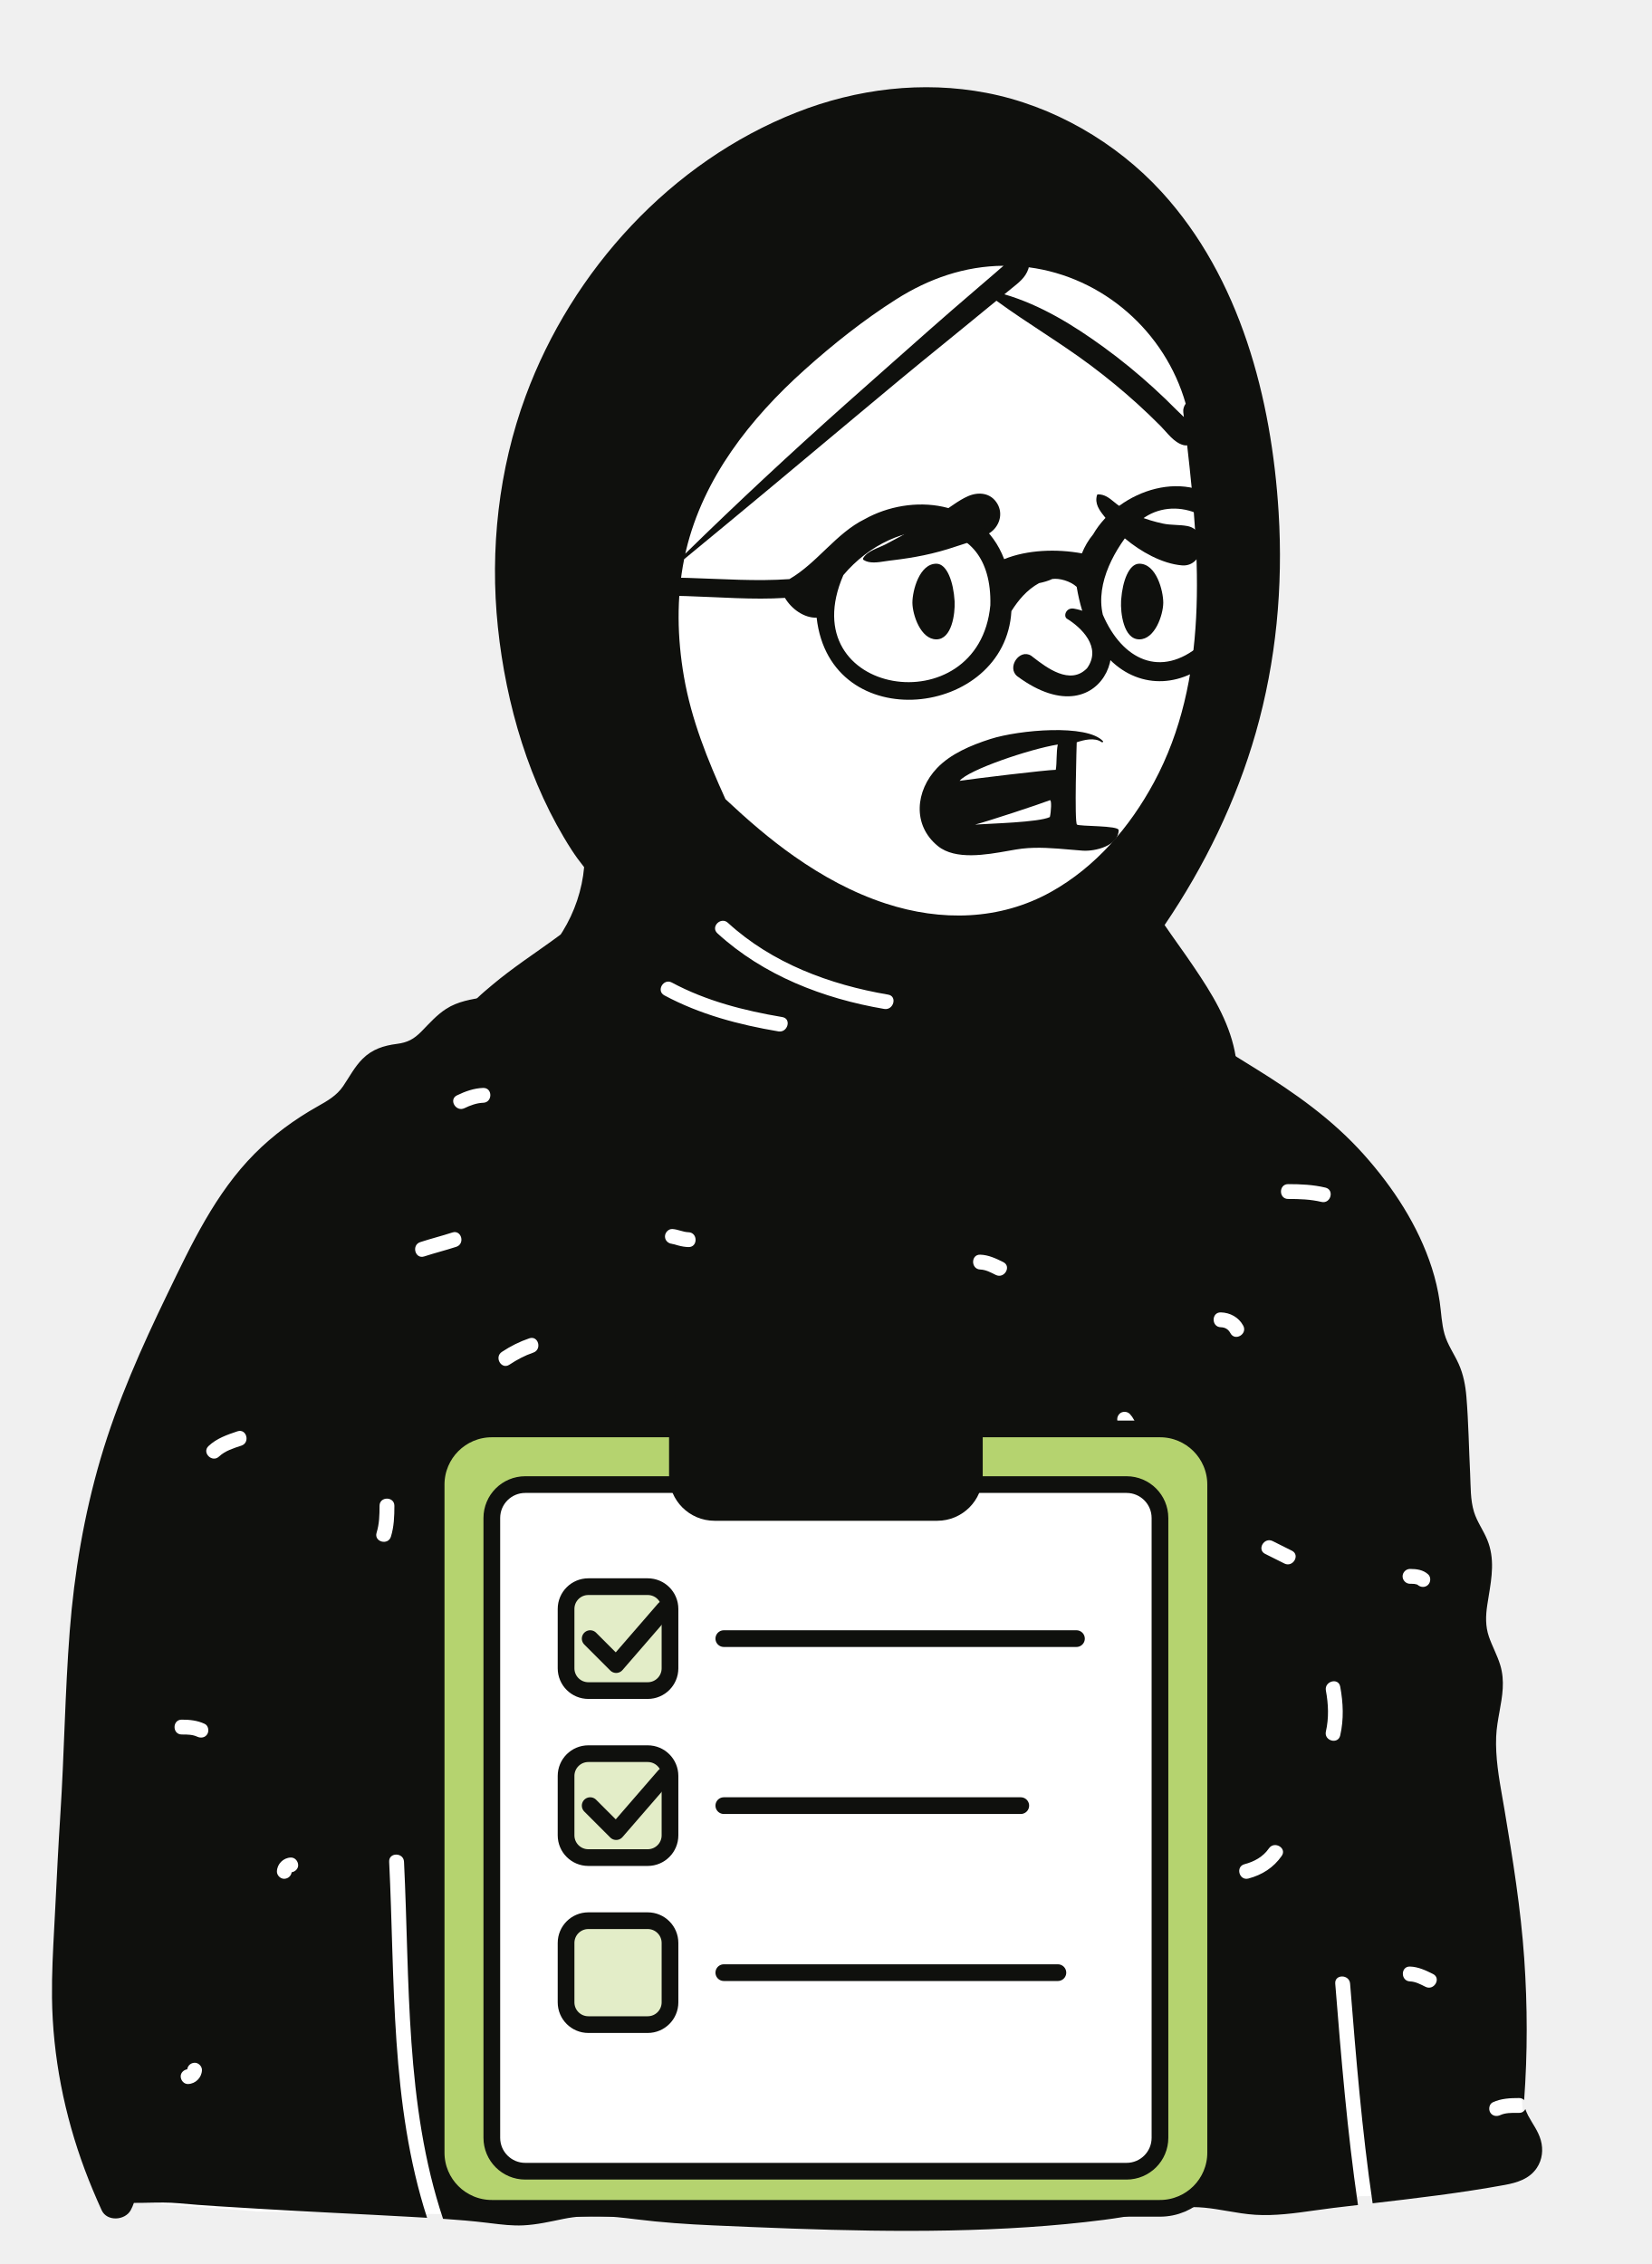
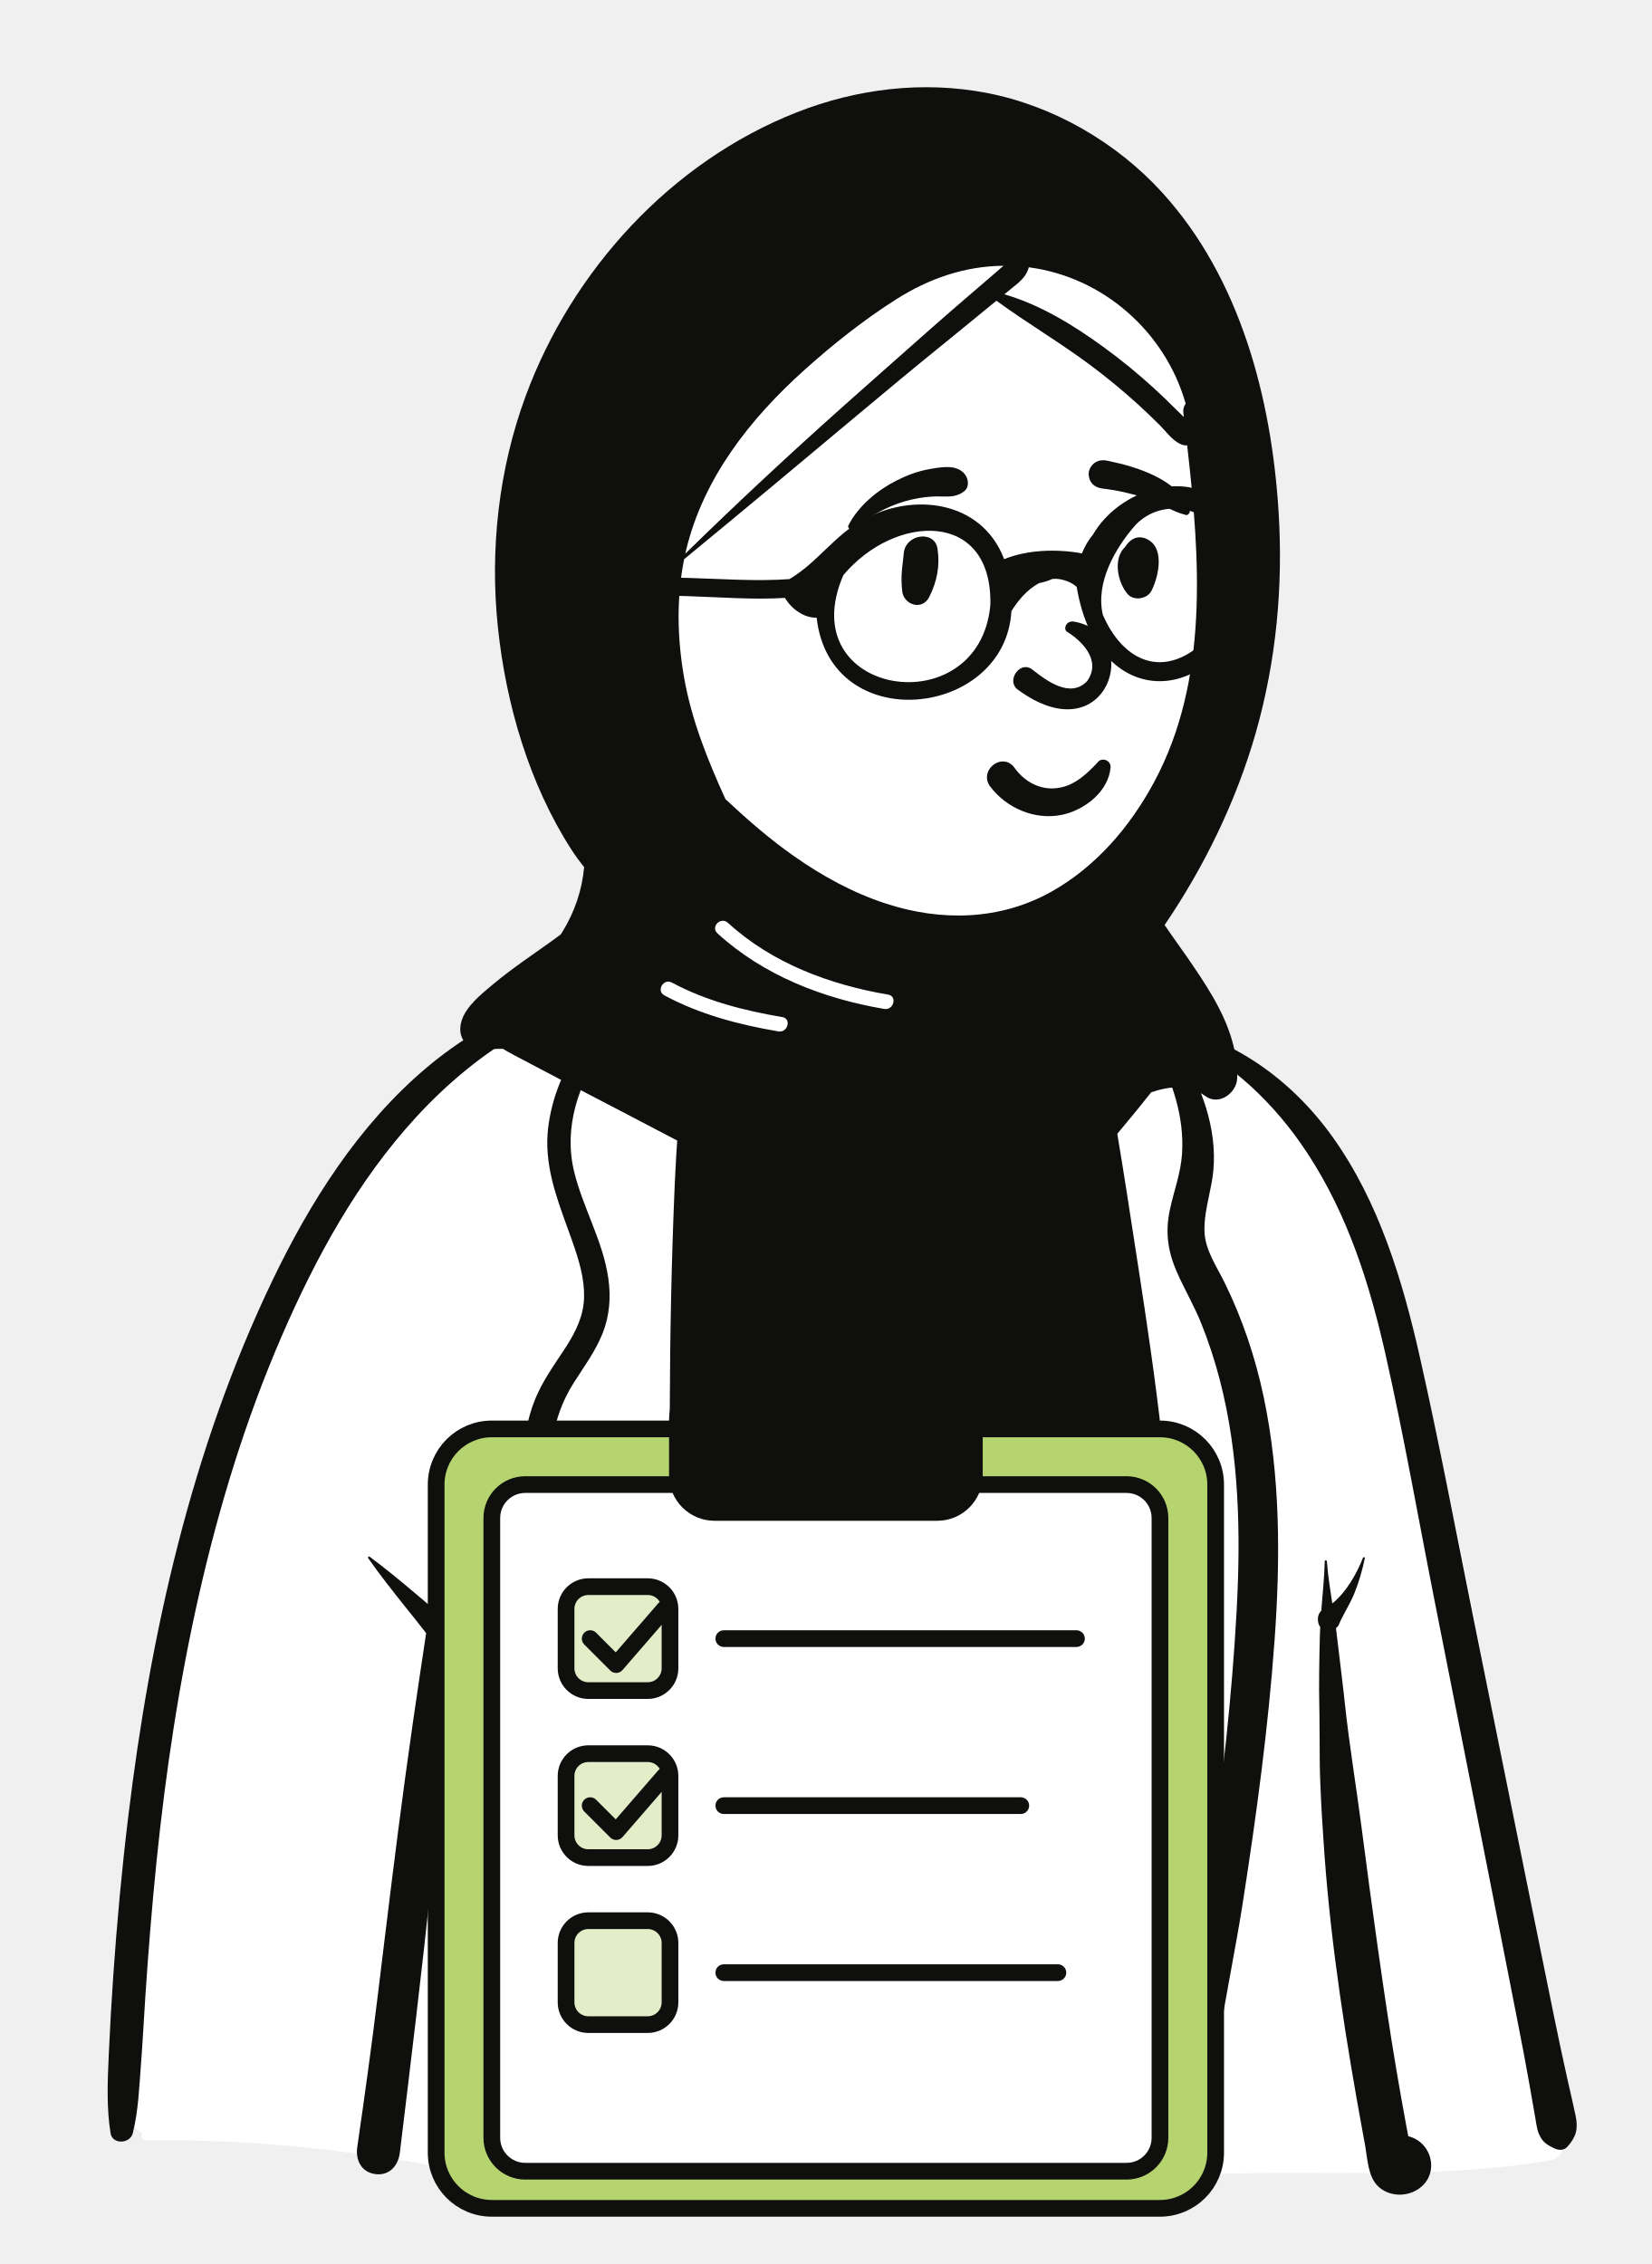
<svg xmlns="http://www.w3.org/2000/svg" viewBox="-20 -10 890 1220">
  <g>
    <g transform="translate(0 459)">
-       <path d="M92.916 736.628C126.284 736.731 158.706 737.873 192.168 737.985C328.187 738.439 465.458 737.778 601.97 732.264C640.553 730.706 650.185 730.744 688.602 728.326C711.285 728.245 779.42 726.369 776.009 695.474C774.503 637.931 760.256 580.632 755.769 523.245C747.157 415.363 739.823 304.107 696.578 203.204C686.568 179.107 665.07 163.348 643.789 149.178C622.447 133.892 617.21 116.919 597.513 99.65C593.348 95.998 569.697 94.512 556.972 85.25C538.45 71.769 529.265 49.697 522.354 45.939C517.269 43.175 517.362 24.102 507.171 17.351C493.494 8.291 449.911 1.555 434.055 0.296C418.836 -0.914 392.365 1.626 378.086 7.199C354.274 16.493 344.776 34.22 334.289 57.059C195.742 99.879 69.107 172.387 29.779 318.64C-4.136 441.303 -5.379 572.805 7.723 698.608C10.344 707.807 8.507 722.229 16.457 728.326C-11.171 729.911 89.168 735.608 92.916 736.628Z" transform="translate(25 -13.87934)" fill="#ffffff" stroke="none" />
-       <path d="M795.371 662.025C797.721 666.425 800.831 670.375 802.19 675.265C803.621 680.365 803.02 685.795 800.051 690.225C796.041 696.205 789.381 698.195 782.681 699.415C759.154 703.725 735.356 706.524 711.581 709.29C705.816 670.027 702.606 630.451 699.443 590.905C699.035 585.808 691.032 585.764 691.443 590.905C694.632 630.762 697.915 670.635 703.689 710.21C699.204 710.734 694.72 711.262 690.241 711.805C686.971 712.2 683.672 712.665 680.356 713.133C669.753 714.628 658.979 716.148 648.421 715.485C643.297 715.164 638.307 714.309 633.342 713.458C625.14 712.053 617.005 710.658 608.44 711.705C594.491 713.415 580.681 716.425 566.721 718.215C553.171 719.955 539.561 721.235 525.921 722.145C469.561 725.915 412.801 723.665 356.421 721.195C342.341 720.585 328.301 719.615 314.311 717.865C301.231 716.235 288.681 715.035 275.651 717.685C268.481 719.145 261.301 720.825 253.951 721.175C248.116 721.463 242.303 720.754 236.517 720.047C235.878 719.969 235.239 719.891 234.601 719.815C226.661 718.849 218.694 718.189 210.716 717.649C190.153 656.076 192.84 589.447 189.684 525.241C189.433 520.117 181.431 520.087 181.684 525.241C184.827 589.173 182.251 655.632 202.112 717.105C199.409 716.944 196.705 716.789 194.001 716.635C166.131 715.045 138.221 713.895 110.36 712.165C96.28 711.295 82.211 710.565 68.171 709.255C62.897 708.764 57.565 708.872 52.237 708.979C49.535 709.034 46.834 709.088 44.141 709.065C43.681 710.405 43.131 711.725 42.431 713.005C39.371 718.575 29.621 719.275 26.77 713.005C23.52 705.865 20.471 698.615 17.721 691.265C6.69 661.725 0.381 630.075 0.02 598.525C-0.128 585.686 0.564 572.842 1.256 560.01C1.443 556.531 1.631 553.052 1.801 549.575C2.621 533.075 3.431 516.565 4.501 500.075C6.641 467.065 7.001 433.945 9.571 400.955C12.011 369.515 17.291 338.365 26.171 308.085C35.231 277.245 48.291 248.015 62.261 219.135C75.181 192.435 88.001 165.035 109.171 143.715C119.221 133.605 130.761 125.175 143.151 118.195C148.391 115.245 153.44 112.385 156.881 107.305C160.261 102.325 163.071 96.845 167.381 92.555C172.571 87.395 178.721 85.435 185.821 84.525C191.671 83.775 195.051 81.925 199.151 77.745C203.36 73.455 207.301 68.935 212.401 65.645C218.681 61.595 226.041 60.435 233.27 59.315C264.091 54.535 293.451 40.825 321.851 28.495C325.581 26.875 329.201 25.455 333.241 24.895C334.912 24.657 336.583 24.705 338.247 24.753C339.799 24.798 341.346 24.843 342.881 24.655C347.711 24.055 349.551 16.855 351.931 13.285C353.081 11.555 354.811 9.915 356.811 8.565C358.701 5.445 362.061 3.765 365.36 2.435C373.051 -0.675 385.261 -2.065 390.161 6.155C390.341 6.455 390.491 6.755 390.621 7.055C413.371 11.925 435.821 18.175 458.961 21.275C471.901 23.005 484.961 23.855 498.011 23.895C504.681 23.915 511.351 23.725 518.011 23.305C519.336 23.223 520.706 23.053 522.09 22.88C524.092 22.631 526.123 22.379 528.091 22.385C532.121 13.745 543.371 7.725 552.53 13.785C556.03 16.095 558.011 19.895 559.091 24.055C561.551 26.595 563.501 29.745 564.841 33.025C566.811 37.825 568.151 43.035 569.701 47.975C570.94 51.955 571.961 57.385 575.19 60.315C579.301 64.035 586.78 62.605 591.851 64.245C597.641 66.113 602.827 69.462 607.958 72.696C602.952 74.405 598.033 76.35 594.119 80.046C590.367 83.587 596.032 89.236 599.776 85.702C603.091 82.573 607.606 81.231 611.835 79.819C613.438 79.283 614.273 78.08 614.513 76.771C625.774 83.749 637.042 90.727 648.311 97.705C669.741 110.975 689.931 125.215 706.821 144.125C722.711 161.915 736.161 182.435 743.501 205.275C745.401 211.175 746.811 217.225 747.711 223.365C748.571 229.175 748.711 235.165 750.311 240.845C751.921 246.615 755.53 251.565 757.961 257.005C760.491 262.655 761.601 268.495 762.11 274.655C763.251 288.405 763.431 302.275 764.121 316.055C764.461 322.885 764.181 330.175 766.221 336.765C767.86 342.065 771.261 346.645 773.36 351.775C777.469 361.782 775.803 371.893 774.119 382.11C773.856 383.706 773.593 385.304 773.351 386.905C772.481 392.725 772.311 398.275 774.221 403.895C776.001 409.115 778.741 413.955 780.341 419.235C782.94 427.812 781.458 435.995 779.957 444.286C779.153 448.726 778.343 453.196 778.151 457.775C777.687 468.933 779.631 480.012 781.558 491.001C781.915 493.032 782.27 495.06 782.61 497.085C787.11 523.855 791.411 550.435 793.28 577.555C795.032 602.933 795.078 628.311 793.226 653.671C792.586 653.009 791.68 652.568 790.483 652.568C785.637 652.571 780.835 652.796 776.368 654.843C774.404 655.743 773.92 658.583 774.933 660.316C776.112 662.333 778.434 662.654 780.405 661.751C783.089 660.52 786.375 660.543 789.347 660.564C789.732 660.566 790.111 660.569 790.483 660.569C792.176 660.568 793.302 659.695 793.882 658.534C794.309 659.62 794.583 660.542 795.371 662.025ZM353.302 110.813C351.628 107.535 349.434 103.691 346.097 101.88C341.565 99.421 345.608 92.516 350.135 94.972C354.671 97.434 357.917 102.286 360.21 106.775C362.55 111.356 355.644 115.399 353.302 110.813ZM222.263 119.16C225.335 117.668 228.893 116.346 232.34 116.25C237.477 116.106 237.499 108.105 232.34 108.25C227.415 108.388 222.614 110.12 218.226 112.252C213.595 114.501 217.646 121.402 222.263 119.16ZM505.654 124.344C510.206 122.12 514.822 120.366 518.559 116.806C522.296 113.248 516.633 107.597 512.903 111.15C509.741 114.16 505.472 115.552 501.616 117.436C496.991 119.696 501.042 126.597 505.654 124.344ZM666.067 168.09C672.161 168.092 678.054 168.26 684.012 169.675C689.017 170.863 691.153 163.152 686.139 161.961C679.499 160.384 672.864 160.092 666.067 160.09C660.919 160.088 660.911 168.088 666.067 168.09ZM337.444 193.154C339.234 193.639 341.076 193.957 342.932 194.01C348.081 194.155 348.077 186.155 342.932 186.01C339.961 185.926 337.261 184.441 334.292 184.282C332.132 184.166 330.292 186.203 330.292 188.282C330.292 190.544 332.126 192.166 334.292 192.282C333.757 192.253 334.102 192.31 334.515 192.379C334.763 192.42 335.035 192.465 335.157 192.499C335.923 192.707 336.679 192.946 337.444 193.154ZM198.444 191.337C193.572 192.929 195.658 200.656 200.571 199.051C206.289 197.182 212.134 195.735 217.851 193.867C222.724 192.275 220.638 184.547 215.725 186.152C210.007 188.021 204.163 189.468 198.444 191.337ZM508.528 209.016C505.906 207.707 503.173 206.21 500.18 206.106C495.037 205.926 495.03 197.926 500.18 198.106C504.67 198.262 508.614 200.135 512.566 202.108C517.179 204.41 513.122 211.308 508.528 209.016ZM634.966 240.412C633.78 238.196 631.995 237.26 629.779 237.21C624.631 237.092 624.63 229.092 629.779 229.21C634.829 229.324 639.46 231.86 641.873 236.375C644.302 240.918 637.393 244.955 634.966 240.412ZM259.323 250.891C254.683 252.469 250.541 254.703 246.455 257.4C242.142 260.246 238.139 253.315 242.417 250.492C247.08 247.415 251.903 244.977 257.196 243.176C262.09 241.512 264.171 249.242 259.323 250.891ZM416.608 290.861C415.286 289.461 414.386 287.179 414.323 285.049C414.176 279.913 406.175 279.891 406.323 285.049C406.446 289.283 408.029 293.424 410.951 296.518C414.493 300.269 420.143 294.605 416.608 290.861ZM578.567 294.79C580.009 296.313 582.79 296.352 584.224 294.79C585.723 293.157 585.762 290.758 584.224 289.133C584.134 289.038 584.048 288.948 584.006 288.911C583.882 288.731 583.761 288.546 583.652 288.359C583.407 287.937 583.198 287.496 582.976 287.063C582.393 285.922 581.65 284.881 580.768 283.949C579.326 282.426 576.545 282.387 575.11 283.949C573.612 285.582 573.573 287.981 575.11 289.606C575.2 289.701 575.287 289.791 575.329 289.828C575.453 290.008 575.574 290.194 575.683 290.381C575.927 290.802 576.136 291.243 576.358 291.676C576.942 292.817 577.684 293.858 578.567 294.79ZM102.075 301.003C97.848 302.414 93.331 303.757 90.017 306.886C86.272 310.42 80.608 304.771 84.36 301.229C88.73 297.104 94.351 295.157 99.949 293.288C104.851 291.652 106.934 299.381 102.075 301.003ZM317.012 321.881L308.372 321.881C303.216 321.881 303.225 313.881 308.372 313.881L317.012 313.881C322.168 313.881 322.159 321.881 317.012 321.881ZM182.63 350.049C181.106 354.959 173.387 352.851 174.915 347.922C176.391 343.164 176.497 338.376 176.5 333.433C176.503 328.277 184.503 328.286 184.5 333.433C184.497 339.059 184.308 344.634 182.63 350.049ZM664.048 364.535C660.593 362.807 657.136 361.079 653.681 359.351C649.069 357.046 653.126 350.148 657.718 352.443L668.086 357.628C672.696 359.933 668.64 366.831 664.048 364.535ZM741.472 370.349C738.777 367.895 735.24 367.452 731.731 367.449C729.569 367.448 727.731 369.289 727.731 371.449C727.731 373.62 729.561 375.448 731.731 375.449C732.17 375.449 732.608 375.451 733.048 375.467C733.127 375.47 733.303 375.483 733.491 375.497C733.801 375.52 734.145 375.546 734.149 375.534C734.572 375.61 734.985 375.713 735.403 375.818C735.468 375.835 735.508 375.843 735.548 375.853C735.56 375.864 735.585 375.881 735.63 375.905C735.725 375.957 735.902 376.101 735.989 376.172C736.02 376.198 736.04 376.214 736.041 376.213C736.042 376.212 735.983 376.159 735.824 376.014C737.421 377.46 739.896 377.58 741.472 376.006C742.947 374.53 743.074 371.809 741.472 370.349ZM443.783 405.381C442.191 403.92 442.302 401.206 443.783 399.725C445.511 397.997 447.239 396.269 448.968 394.541C450.548 392.96 453.027 393.075 454.624 394.541C456.216 396.002 456.105 398.716 454.624 400.198C452.895 401.926 451.168 403.653 449.44 405.381C447.858 406.963 445.38 406.847 443.783 405.381ZM579.958 412.919C574.748 415.303 569.034 415.303 563.824 412.919C561.851 412.016 561.383 409.167 562.39 407.446C563.556 405.452 565.899 405.113 567.862 406.011C570.225 407.092 573.561 407.091 575.921 406.011C577.893 405.109 580.213 405.429 581.393 407.446C582.406 409.178 581.923 412.02 579.958 412.919ZM694.116 457.185C692.97 462.21 685.259 460.07 686.402 455.058C688.064 447.771 687.761 440.305 686.402 432.992C685.466 427.952 693.177 425.811 694.116 430.866C695.746 439.638 696.111 448.441 694.116 457.185ZM283.636 431.929C283.634 434.592 283.616 436.154 282.454 438.55C281.513 440.493 281.924 442.874 283.89 444.023C285.643 445.049 288.415 444.54 289.362 442.588C291.059 439.087 291.634 435.795 291.636 431.929C291.64 426.781 283.64 426.773 283.636 431.929ZM78.258 457.847C80.215 458.757 82.568 458.398 83.73 456.412C84.742 454.682 84.263 451.855 82.296 450.939C78.298 449.08 74.272 448.669 69.908 448.665C64.761 448.661 64.753 456.661 69.908 456.665L70.195 456.665C72.933 456.666 75.723 456.668 78.258 457.847ZM220.244 475.673C218.888 475.734 217.729 475.001 217.011 473.947C216.936 473.947 216.862 473.945 216.788 473.945C214.546 473.944 212.886 472.113 212.788 469.945C212.691 467.786 214.696 465.944 216.788 465.945C218.2 465.946 219.601 466.032 220.913 466.586C223.032 467.48 224.158 469.413 224.244 471.673C224.329 473.913 222.343 475.579 220.244 475.673ZM560.659 499.865C562.919 499.779 564.852 498.653 565.747 496.534C566.3 495.222 566.387 493.821 566.388 492.409C566.389 490.317 564.547 488.312 562.388 488.409C560.22 488.506 558.389 490.167 558.388 492.409C558.388 492.484 558.386 492.558 558.385 492.632C557.332 493.35 556.599 494.509 556.659 495.865C556.753 497.964 558.42 499.95 560.659 499.865ZM398.227 505.049C393.013 504.904 388.688 502.249 385.031 498.693C381.332 495.097 386.995 489.445 390.688 493.037C392.781 495.071 395.196 496.965 398.227 497.049C403.374 497.192 403.378 505.192 398.227 505.049ZM644.667 534.282C652.063 532.321 658.226 528.395 662.609 522.076C665.55 517.836 658.618 513.832 655.701 518.038C652.528 522.613 647.829 525.166 642.54 526.568C637.567 527.886 639.677 535.605 644.667 534.282ZM125.204 534.425C127.272 534.332 128.852 532.897 129.143 530.905C131.046 530.607 132.752 529.012 132.66 526.969C132.566 524.867 130.9 522.887 128.66 522.969C124.634 523.116 121.351 526.398 121.204 530.425C121.128 532.518 123.099 534.519 125.204 534.425ZM287.629 574.494C287.294 574.401 286.94 574.336 286.601 574.29C285.522 574.144 284.404 574.154 283.305 574.164L283.302 574.164L283.279 574.164L283.276 574.164L283.254 574.164L283.231 574.164C282.97 574.167 282.71 574.169 282.452 574.169C277.296 574.166 277.304 566.166 282.452 566.169C286.509 566.171 290.731 566.228 293.921 569.069C295.54 570.511 295.383 573.263 293.921 574.725C292.331 576.315 289.876 576.162 288.264 574.725C288.363 574.813 288.209 574.743 288.019 574.656C287.881 574.592 287.723 574.52 287.629 574.494ZM455.252 575.897C457.468 575.947 459.253 576.883 460.437 579.1C462.866 583.642 469.774 579.606 467.346 575.062C464.933 570.548 460.302 568.012 455.252 567.897C450.101 567.78 450.103 575.78 455.252 575.897ZM740.08 592.631C737.458 591.322 734.725 589.825 731.731 589.721C726.589 589.542 726.582 581.541 731.731 581.721C736.222 581.878 740.166 583.75 744.118 585.723C748.729 588.025 744.673 594.923 740.08 592.631ZM545.107 629.465C538.723 629.568 532.485 631.089 526.1 631.193C520.941 631.276 520.957 623.276 526.1 623.193C532.484 623.089 538.722 621.568 545.107 621.465C550.266 621.381 550.25 629.381 545.107 629.465ZM73.364 645.017C71.124 645.099 69.458 643.118 69.364 641.017C69.272 638.974 70.977 637.379 72.882 637.081C73.172 635.089 74.753 633.653 76.82 633.561C78.926 633.466 80.897 635.467 80.82 637.561C80.673 641.588 77.392 644.869 73.364 645.017ZM407.532 672.522C412.966 674.33 418.376 675.986 424.147 676.121C429.298 676.24 429.296 668.24 424.147 668.121C419.126 668.004 414.382 666.379 409.659 664.808C404.763 663.178 402.663 670.902 407.532 672.522ZM299.104 680.133C301.226 678.127 304.314 676.885 306.934 675.574C308.866 674.608 309.409 671.88 308.37 670.102C307.22 668.135 304.836 667.697 302.897 668.667C299.606 670.313 296.15 671.921 293.447 674.476C289.698 678.021 295.362 683.671 299.104 680.133Z" transform="translate(7.999362 8.999794)" fill="#0f100d" fill-rule="evenodd" stroke="none" />
+       <path d="M689.556 274.831C675.675 209.069 626.446 158.039 560.238 132.618C547.512 125.42 535.175 94.534 518.072 88.878C515.33 87.971 519.657 95.187 518.072 95.618C512.415 97.155 506.077 97.316 499.832 91.765C488.67 81.844 485.169 52.861 478.382 39.762C442.591 -29.324 353.229 -2.293 341.257 74.08C332.909 79.521 321.109 84.314 312.022 88.698C302.665 93.213 294.435 104.148 284.792 108.058C276.189 111.546 262.012 109.075 253.343 112.116C213.469 126.103 179.697 143.752 153.22 179.512C147.641 187.054 141.352 196.326 136.275 203.945C110.101 234.076 91.921 267.848 75.177 304.081C28.331 410.432 15.589 528.186 4.157 642.772C4.417 662.821 -8.887 718.415 10.79 728.027C9.614 729.246 10.04 731.695 12.222 731.674C62.115 731.17 111.892 735.635 161.011 744.316C184.71 748.505 208.282 754.249 232.422 755.193C282.533 754.847 332.464 746.45 382.509 754.396C442.671 754.396 515.787 752.643 582.716 750.07C645.269 747.665 708.156 753.096 769.934 742.459C774.824 741.685 777.212 735.721 776.187 731.447C768.939 705.037 765.381 677.855 761.314 650.824C762.124 633.486 760.675 615.386 754.261 599.237C737.503 490.219 716.014 381.912 689.556 274.831Z" transform="translate(45.9999 -47.39975)" fill="#ffffff" stroke="none" />
+       <path d="M359.488 0.338C359.368 -0.092 358.698 -0.132 358.589 0.338C356.298 9.948 354.488 19.618 350.458 28.728C348.589 32.938 346.339 36.988 343.798 40.828C340.929 45.148 336.778 48.708 334.948 53.558C334.238 55.438 334.999 58.288 336.538 59.578C336.671 59.691 336.808 59.801 336.946 59.909L337.788 60.548C339.438 61.748 342.389 61.678 344.038 60.548C347.992 57.841 350.279 53.366 352.309 49.022L353.139 47.238C355.509 42.138 357.469 36.848 358.849 31.398C361.408 21.338 362.458 10.338 359.488 0.338ZM497.787 39.307C499.047 45.067 501.537 50.238 504.877 55.048C506.468 57.348 508.277 59.488 510.447 61.278C512.308 62.807 514.428 63.807 516.407 65.138C519.287 64.687 522.297 65.778 524.317 67.897L523.998 64.798C523.897 63.798 525.558 63.598 525.748 64.567C534.497 108.689 542.476 152.839 549.383 197.28L552.41 216.905L555.259 235.33C559.988 266.031 564.563 296.721 568.008 327.647C572.598 368.918 576.457 410.298 579.277 451.737C582.107 493.468 583.848 535.227 585.088 577.038C585.397 587.578 585.728 598.108 586.047 608.647L588.183 596.046C590.315 583.443 592.406 570.828 594.197 558.168C600.627 512.858 605.768 467.227 608.277 421.528C610.578 379.708 609.808 337.058 599.168 296.317C596.487 286.067 593.207 275.977 589.248 266.147C585.407 256.588 580.168 247.727 576.037 238.308C571.237 227.348 569.797 217.008 572.268 205.208C574.428 194.928 578.218 185.258 578.897 174.678C580.168 155.038 573.777 136.017 564.748 118.828C562.367 114.298 559.857 109.828 557.237 105.397C549.308 92.008 540.367 79.107 531.088 66.738C530.588 66.078 531.647 65.348 532.188 65.888C540.647 74.248 549.897 82.468 557.508 91.598C561.207 96.038 564.817 100.567 568.237 105.218C605.758 111.488 637.998 134.857 660.037 165.718C685.047 200.738 697.697 242.888 707.058 284.397C717.468 330.528 726.248 377.078 735.598 423.437C745.277 471.408 754.907 519.378 764.647 567.338C769.487 591.147 774.328 614.958 779.157 638.778C781.607 650.838 784.178 662.868 786.867 674.888C788.248 681.048 789.728 687.198 791.008 693.378C792.447 700.348 791.107 704.807 786.388 709.928C784.647 711.828 781.897 711.798 779.737 710.788L779.062 710.47L778.409 710.155C775.737 708.841 773.641 707.48 771.978 704.557C770.147 701.348 769.857 697.788 769.228 694.218C768.067 687.647 766.918 681.078 765.758 674.498C764.025 664.658 762.141 654.846 760.222 645.036L750.599 596.014C748.032 582.942 745.462 569.872 742.877 556.808C733.647 510.088 724.407 463.378 715.168 416.668C706.297 371.817 698.447 326.658 688.348 282.067L687.774 279.555L687.19 277.046C678.16 238.606 665.542 201.422 642.647 168.848C625.027 143.798 600.558 121.428 571.737 110.107C573.768 113.028 575.718 116.008 577.578 119.048C589.258 138.128 597.787 160.778 595.787 183.498C595.384 188.074 594.429 192.617 593.475 197.162C592.114 203.641 590.753 210.121 590.987 216.698C591.357 226.638 597.508 235.368 601.758 244.017C611.407 263.618 618.388 284.448 622.888 305.817C631.918 348.727 631.888 392.878 628.777 436.437C625.397 483.788 618.978 531.128 611.668 578.017C607.918 602.067 602.928 625.918 599.107 649.928C597.218 661.767 594.647 673.578 592.397 685.358L591.325 690.986C590.725 694.109 590.102 697.223 589.382 700.303L588.938 702.147L588.938 702.477C588.918 704.748 588.297 706.628 587.297 708.128C585.928 712.517 584.228 716.798 581.968 720.908C580.808 723.008 579.127 724.187 577.297 724.618C575.457 728.828 571.287 732.067 566.308 732.048L500.817 731.798C462.777 731.647 424.737 731.397 386.697 731.187C377.098 731.138 367.508 730.958 357.918 730.708C348.928 730.458 340.308 729.378 331.418 728.258C321.377 726.998 315.938 719.888 317.438 709.858C317.768 707.647 318.127 705.448 318.468 703.248C316.468 703.908 314.088 703.598 312.478 702.028L310.969 700.551C308.877 698.481 307.005 696.448 305.678 693.687C304.308 690.848 303.197 687.848 301.987 684.948C299.377 678.708 296.838 672.448 294.367 666.158C289.418 653.578 284.468 640.948 279.867 628.237C270.758 603.067 262.697 577.517 255.688 551.678C243.188 505.578 234.147 458.588 228.447 411.178L227.085 399.878L226.688 396.541C224.527 378.165 222.708 359.504 223.567 341.168C224.098 329.687 225.877 318.118 230.168 307.397C234.127 297.508 240.237 289.048 246.047 280.208L246.712 279.187L247.381 278.142C252.462 270.113 256.505 261.719 256.707 251.968C256.913 242.073 254.03 232.443 250.807 223.179L250.003 220.894L249.464 219.382C248.874 217.734 248.276 216.087 247.679 214.441C241.34 196.971 235.025 179.568 237.377 160.528C241.178 129.848 259.777 105.118 283.178 86.048C262.367 90.168 241.768 98.307 223.588 108.628C202.117 120.828 182.787 136.928 166.117 155.098C134.617 189.437 112.127 230.638 93.718 273.178C74.447 317.698 60.157 364.348 49.388 411.608C38.558 459.138 31.308 507.428 26.357 555.908C23.888 580.038 21.947 604.227 20.338 628.428C19.518 640.828 18.898 653.248 17.938 665.628C16.978 677.998 16.547 690.557 13.527 702.598C12.117 708.208 2.607 708.778 1.588 702.598C-0.673 688.796 -0.041 674.523 0.59 660.548L0.647 659.278C1.268 645.358 2.078 631.448 3.037 617.538C4.998 589.108 7.617 560.718 11.037 532.418C23.027 433.078 45.138 334.258 88.508 243.578C108.928 200.868 135.138 159.368 171.598 128.528C188.957 113.857 208.527 102.147 229.617 93.668C248.478 86.078 267.638 82.488 287.678 82.498C297.728 74.798 308.518 68.088 319.297 62.357C319.947 62.008 320.627 62.848 320.088 63.388C319.808 63.658 319.537 63.937 319.258 64.198C320.478 64.278 321.737 64.848 322.867 66.038C326.828 70.187 330.168 75.378 333.157 80.767C337.707 86.448 342.047 92.317 346.588 97.937C353.857 106.937 361.297 115.807 368.828 124.607C381.476 139.396 394.535 153.906 408.153 167.831L410.428 170.147C417.487 177.298 424.638 185.857 432.987 191.517L433.433 191.813C436.956 194.108 439.453 194.525 442.457 191.098C445.188 187.978 447.461 184.358 449.798 180.918L450.338 180.128C462.268 162.798 473.328 144.828 483.338 126.328C487.901 117.909 492.241 109.367 496.36 100.731L497.588 98.138C499.828 93.378 502.258 88.708 504.107 83.807C504.537 82.658 504.957 81.508 505.367 80.368C499.067 76.238 494.188 67.298 492.418 60.298C490.578 53.028 491.508 45.567 494.787 38.918C495.407 37.668 497.487 37.977 497.787 39.307ZM313.008 70.218C307.737 75.187 302.348 80.048 297.037 84.988L295.092 86.806L293.156 88.632C283.822 97.484 274.88 106.697 267.428 117.278C253.748 136.708 245.598 160.397 251.287 184.118C256.008 203.767 266.838 221.578 269.748 241.718C271.207 251.808 270.498 261.948 266.697 271.477C262.817 281.198 256.617 289.528 251.047 298.298C238.947 317.358 237.297 338.278 238.498 360.358C239.758 383.418 242.407 406.487 245.678 429.338C252.297 475.638 262.277 521.458 275.487 566.328C282.098 588.798 289.907 610.788 297.678 632.868C301.547 643.858 306.058 654.588 310.707 665.267C313.157 670.888 315.668 676.477 318.218 682.057C317.277 674.178 317.277 666.088 316.817 658.258C316.157 647.038 315.317 635.838 314.547 624.628C312.978 601.878 311.578 579.108 310.328 556.338C305.898 475.138 302.638 393.868 302.877 312.538C302.998 271.868 303.828 231.198 305.578 190.567C306.399 171.434 307.987 152.318 309.423 133.212L309.728 129.118C310.998 111.968 312.518 94.778 315.127 77.778C314.355 76.035 313.684 74.269 313.187 72.459L313.008 71.778L313.138 71.798C313.018 71.267 312.978 70.738 313.008 70.218ZM184.297 417.668C185.598 390.048 186.127 362.378 186.999 334.737C187.018 333.987 185.968 334.038 185.877 334.737C182.168 362.677 178.008 390.557 173.808 418.427L166.508 412.248C158.168 405.217 149.877 398.298 141.117 391.828C140.668 391.487 140.037 392.147 140.348 392.597C146.598 401.557 153.328 410.048 160.147 418.608C163.697 423.048 167.287 427.458 170.758 431.967L171.607 433.067C169.178 449.198 166.758 465.328 164.428 481.467C158.854 520.081 154.016 558.812 149.288 597.549L145.518 628.538C142.207 655.737 138.428 682.868 134.498 709.977C133.498 716.887 136.588 723.517 144.207 724.548C151.737 725.567 156.578 720.048 157.428 713.088C163.397 663.937 169.377 614.778 174.547 565.538C178.681 526.193 180.944 486.83 182.873 447.385L183.297 438.618C184.657 438.158 185.748 436.918 186.117 435.548C187.067 431.967 185.877 429.358 183.848 427.097L184.297 417.668ZM671.738 411.618C674.198 405.547 676.048 399.137 677.368 392.727C677.509 392.067 676.618 391.847 676.378 392.457C673.068 400.877 667.458 410.937 659.868 417.037C658.688 409.467 657.509 401.887 656.919 394.327C656.858 393.618 655.808 393.597 655.788 394.327C655.538 403.207 654.618 412.087 653.919 420.977C652.298 422.487 651.788 424.957 652.238 427.067L652.419 427.887C652.558 428.507 652.889 429.147 653.348 429.687C653.268 431.287 653.198 432.877 653.158 434.467C652.818 447.517 652.579 460.547 652.868 473.597L652.931 476.935C653 481.438 653.012 485.942 653.024 490.445C653.045 498.179 653.065 505.913 653.378 513.647C653.898 526.658 654.698 539.658 655.648 552.647C659.344 602.951 667.252 653.126 676.364 702.73L677.581 709.327C678.845 716.426 679.071 725.877 684.518 731.118C689.759 736.147 697.929 736.917 704.288 733.717C718.298 726.637 714.538 707.457 700.778 704.147L699.441 696.977C697.71 687.608 696.049 678.232 694.458 668.847C690.688 646.627 687.458 624.347 684.288 602.037C681.219 580.397 678.348 558.727 675.528 537.057C672.648 514.927 668.938 492.847 666.589 470.658L666.008 465.342C664.814 454.715 663.434 444.116 662.208 433.487L662.02 431.912L661.818 430.337C662.469 429.887 663.009 429.297 663.339 428.517C665.798 422.727 669.368 417.477 671.738 411.618Z" transform="translate(38.00087 -21.99957)" fill="#0f100d" fill-rule="evenodd" stroke="none" />
    </g>
    <g transform="translate(225 0)">
      <g>
        <g>
          <path d="M171.204 0.076C321.717 4.841 330.795 76.332 330.795 196.227C330.795 316.122 252.716 391.673 223.966 404.866C195.216 418.058 119.512 474.723 51.195 448.61C-17.123 422.497 2.661 312.174 2.661 264.772C2.661 217.369 20.692 -4.69 171.204 0.076Z" transform="translate(89.07787 105.0979)" fill="#ffffff" stroke="none" />
          <path d="M283.393 3.027C319.252 9.867 353.303 29.547 377.893 56.417C420.313 102.777 437.152 167.737 440.933 229.117C443.393 269.167 439.643 309.247 428.612 347.896C418.112 384.627 401.032 419.777 379.502 451.476C380.702 453.277 381.942 455.047 383.202 456.816C388.563 464.316 393.893 471.887 398.952 479.598C408.212 493.697 416.433 508.896 418.252 525.697C418.553 528.417 418.672 531.178 418.612 533.976C418.442 541.857 408.862 548.997 401.592 543.747C392.532 537.207 382.452 538.197 372.292 541.587C367.002 548.287 361.612 554.896 356.112 561.428C342.353 577.747 328.172 594.396 311.212 607.507C296.332 619.017 279.103 626.587 260.042 626.617C239.723 626.646 220.303 619.207 202.162 610.697C163.013 592.348 124.813 571.617 86.452 551.687C67.192 541.687 47.952 531.637 28.782 521.476C26.885 520.471 24.927 519.391 23.026 518.196C22.485 518.19 21.944 518.178 21.402 518.178C20.117 518.178 18.767 518.258 17.392 518.339C11.992 518.658 6.205 519 2.481 514.625C-1.397 510.069 -0.237 503.574 2.604 498.797C6.071 492.965 12.018 488.153 17.139 483.832C22.564 479.255 28.274 475.016 34.043 470.884C40.7 466.115 47.519 461.495 54.093 456.572C54.453 456.023 54.817 455.475 55.162 454.917C61.582 444.497 65.662 432.517 66.732 420.297C64.332 417.287 62.042 414.178 59.952 410.937C37.152 375.537 24.622 332.566 20.263 290.957C15.882 249.157 20.662 205.867 35.242 166.377C60.252 98.598 113.662 40.107 181.353 13.507C213.702 0.797 249.152 -3.513 283.393 3.027ZM234.853 114.307C217.382 125.396 200.842 138.537 185.452 152.348C156.272 178.537 131.002 210.547 121.712 249.348C121.553 250.017 121.393 250.687 121.242 251.357C149.303 223.896 177.982 197.207 207.292 171.087C222.542 157.497 237.872 144.007 253.152 130.447C260.912 123.566 268.792 116.807 276.652 110.037C280.582 106.657 284.513 103.267 288.452 99.896C289.862 98.687 291.252 97.387 292.712 96.217C271.842 96.377 252.532 103.087 234.853 114.307ZM306.092 97.907C306.192 97.607 306.263 97.316 306.303 97.037C346.353 102.257 379.803 131.726 390.862 170.527C389.902 171.867 389.372 173.457 389.572 175.146C389.672 175.997 389.772 176.857 389.872 177.707C388.502 176.348 387.092 175.077 385.893 173.867C381.902 169.827 377.813 165.896 373.612 162.066C365.022 154.237 356.103 146.917 346.702 140.087C330.353 128.207 312.652 117.287 293.162 111.587C294.442 110.537 295.723 109.487 297.013 108.447C300.862 105.316 304.433 102.737 306.092 97.907ZM318.342 433.587C290.702 449.017 259.053 449.617 229.322 439.907C211.492 434.098 195.143 425.117 179.842 414.377C166.532 405.027 154.652 394.657 142.882 383.646C133.192 362.277 124.563 340.947 120.522 317.697C116.902 296.827 116.422 275.157 120.622 254.327C151.683 228.777 182.553 203.017 213.382 177.178C229.082 164.017 244.822 150.928 260.752 138.047C268.842 131.507 276.853 124.867 284.912 118.297C286.242 117.217 287.563 116.137 288.893 115.057C305.532 127.237 323.372 137.678 339.893 150.057C348.542 156.547 356.952 163.457 364.962 170.726C369.162 174.537 373.263 178.467 377.263 182.497C380.922 186.178 384.452 191.457 389.643 192.848C390.353 193.037 391.022 193.077 391.652 192.987C398.592 253.747 403.522 319.357 373.792 374.537C360.822 398.607 342.433 420.127 318.342 433.587ZM144.189 450.26C140.399 446.788 134.727 452.431 138.533 455.918C163.347 478.647 195.605 491.103 228.426 496.689C233.462 497.547 235.625 489.84 230.553 488.975C199.117 483.625 167.995 472.066 144.189 450.26ZM109.967 489.375C105.423 486.937 109.468 480.034 114.004 482.467C132.551 492.414 152.894 497.582 173.528 501.072C178.603 501.93 176.438 509.637 171.402 508.786C150.067 505.178 129.132 499.653 109.967 489.375Z" transform="translate(3.00046 36.99949)" fill="#0f100d" fill-rule="evenodd" stroke="none" />
        </g>
      </g>
      <g transform="translate(159 186)">
        <g>
-           <path d="M72.391 5.467C68.944 -0.427 62.383 -1.129 56.658 1.342C51.322 3.644 46.464 7.785 41.446 10.776C36.615 13.656 31.745 16.492 26.862 19.282C22.032 22.041 17.158 24.754 12.213 27.302C8.362 29.285 2.36 30.845 0.099 34.76C-0.109 35.12 0.024 35.569 0.369 35.786C3.501 37.766 8.021 37.059 11.916 36.45C12.852 36.304 13.752 36.163 14.587 36.067L16.248 35.871C21.78 35.2 27.28 34.358 32.739 33.222C38.581 32.006 44.241 30.45 49.897 28.547L50.541 28.332C56.377 26.404 63.19 24.571 68.265 21.2C73.433 17.768 75.654 11.045 72.391 5.467ZM126.557 0.391C130.229 0.36 132.636 2.329 135.243 4.462C135.783 4.904 136.332 5.353 136.903 5.793C140.326 8.432 144.453 10.537 148.454 12.149C152.626 13.828 157.086 15.161 161.478 16.112C166.031 17.096 170.22 16.635 174.74 17.468C186.722 19.677 183.886 39.656 171.871 38.668C161.057 37.779 149.448 31.135 141.247 24.246C137.328 20.955 134.02 17.182 130.801 13.24L130.198 12.499C127.34 8.973 124.671 5.364 126.105 0.735C126.167 0.535 126.345 0.393 126.557 0.391ZM39.524 37.762C30.344 37.762 26.63 52.322 26.616 58.699L26.617 58.924C26.704 65.387 31.072 78.534 39.524 78.534C47.888 78.534 49.631 64.653 49.365 58.302L49.344 57.886C48.741 47.671 45.259 37.762 39.524 37.762ZM161.774 58.699C161.76 52.322 158.046 37.762 148.866 37.762C143.274 37.762 139.825 47.182 139.097 57.12L139.046 57.886C138.684 64.022 140.314 78.534 148.866 78.534C157.318 78.534 161.686 65.387 161.773 58.924L161.774 58.699ZM120.748 94.04C128.872 82.66 117.366 71.957 109.814 67.367C107.836 65.947 109.406 61.244 113.634 61.971C152.031 68.568 132.136 134.708 83.112 98.413C77.276 93.705 84.344 83.334 90.634 87.366C90.953 87.611 91.288 87.87 91.637 88.139C98.704 93.603 111.636 103.601 120.748 94.04ZM129.321 133.417C129.62 133.744 128.961 134.184 128.632 133.946C124.823 131.185 118.823 132.752 115.146 134.002C115.146 134.002 113.802 177.317 115.289 178.343C116.776 179.37 137.733 178.76 137.733 181.33C137.733 189.731 125.13 192.885 118.289 192.385C116.048 192.222 113.794 192.026 111.53 191.83C102.914 191.081 94.179 190.323 85.661 191.308C83.57 191.55 81.023 192.004 78.19 192.509C66.445 194.602 49.782 197.573 40.359 189.93C26.409 178.616 28.295 160.022 39.902 147.883C47.219 140.232 57.985 135.641 68.601 132.24C84.136 127.263 120.748 124.05 129.321 133.417ZM104.944 135.191C89.701 137.667 56.784 148.831 52.055 154.773C59.241 153.643 99.332 148.831 103.855 148.831C104.512 145.333 104.077 139.2 104.944 135.191ZM60.377 178.343C67.031 176.659 95.035 167.41 100.668 165.217C101.764 164.79 101.337 171.583 100.668 174.284C94.707 177.168 68.154 177.785 60.377 178.343Z" transform="translate(60.99982 69.99979)" fill="#0f100d" fill-rule="evenodd" stroke="none" />
+           <path d="M140.63 0.473L139.193 0.179C137.503 -0.159 135.804 -0.016 134.311 0.591C132.847 1.187 131.572 2.224 130.68 3.721C129.495 5.714 129.337 7.386 129.887 9.595C130.311 11.302 131.242 12.586 132.46 13.514C133.744 14.491 135.37 15.061 137.06 15.259C144.854 16.175 152.53 17.89 159.992 20.323C163.488 21.464 166.788 23.01 170.058 24.613L172.877 26.002C175.477 27.273 178.163 28.499 181.557 29.389C181.824 29.458 182.087 29.524 182.349 29.587C183.29 29.291 183.45 28.933 183.649 28.673L183.73 28.572C183.972 28.268 184.271 27.802 183.988 25.631C176.583 10.271 156.267 3.742 140.63 0.473ZM43.588 4.83L45.465 4.502C51.273 3.497 58.494 2.532 62.603 7.201C64.782 9.677 65.532 14.279 62.603 16.649C58.767 19.754 54.63 19.651 50.218 19.542C48.704 19.504 47.158 19.466 45.581 19.556C40.493 19.848 35.603 20.69 30.702 22.091C19.95 25.164 11.189 30.774 2.006 36.934C0.801 37.742 -0.429 36.201 0.146 35.074C5.447 24.691 15.72 16.162 26.01 10.963C31.502 8.188 37.512 5.886 43.588 4.83ZM29.963 50.146C30.798 39.79 46.57 37.438 48.139 47.686C49.544 56.866 47.89 65.299 43.755 73.564C39.804 81.46 29.874 77.776 29.123 70.586C28.381 63.484 28.907 59.248 29.443 54.933C29.634 53.392 29.827 51.841 29.963 50.146ZM159.205 41.826C155.401 40.715 152.226 42.681 150.027 45.561C149.773 45.893 149.566 46.222 149.38 46.548C142.515 52.856 145.101 65.645 150.501 72.049C153.814 75.976 161.145 74.845 163.413 70.385C167.587 62.172 171.09 45.299 159.205 41.826ZM128.748 119.039C136.872 107.66 125.366 96.957 117.814 92.367C115.836 90.947 117.406 86.243 121.634 86.97C160.031 93.567 140.136 159.708 91.112 123.413C85.275 118.704 92.343 108.334 98.634 112.366C98.953 112.611 99.288 112.869 99.636 113.139C106.704 118.603 119.636 128.601 128.748 119.039ZM93.587 188.926C86.864 186.184 80.866 181.61 76.481 175.766C74.957 173.735 74.561 171.589 74.881 169.627C75.241 167.421 76.546 165.422 78.326 164.08C80.112 162.735 82.345 162.072 84.504 162.41C86.381 162.704 88.248 163.731 89.727 165.862L90.035 166.288C92.642 169.815 96.04 172.708 99.91 174.574C103.641 176.372 107.814 177.211 112.132 176.723C120.356 175.794 126.024 171.346 132.049 165.306C132.796 164.544 133.543 163.757 134.294 162.958C134.768 162.234 135.426 161.768 136.157 161.524C136.968 161.253 137.886 161.268 138.726 161.562C139.537 161.845 140.262 162.381 140.747 163.094C141.209 163.772 141.471 164.61 141.386 165.574C140.835 171.833 137.562 177.419 132.914 181.805C127.752 186.677 120.909 190.047 114.466 191.229C107.368 192.531 100.136 191.598 93.587 188.926Z" transform="translate(53.00005 52.00027)" fill="#0f100d" fill-rule="evenodd" stroke="none" />
        </g>
      </g>
      <g transform="translate(123 338)" />
      <g transform="translate(47 241)">
        <g>
          <path d="M355.09 63.432C352.262 71.128 347.958 79.14 342.695 85.617C321.401 103.649 300.71 93.665 290.204 69.226C286.212 51.955 296.811 33.351 308.042 20.646C324.262 4.389 350.733 12.921 358.191 32.247C358.644 34.751 358.918 37.249 359.049 39.739C358.894 47.83 357.919 54.745 355.09 62.432M150.41 47.911C178.462 14.544 230.942 12.76 229.603 64.115C223.577 129.119 122.106 113.164 150.41 47.911ZM363.913 20.076C362.93 18.411 361.839 16.8 360.648 15.259C360.208 14.997 359.955 12.673 358.337 12.501C336.71 -11.358 298.717 2.179 284.989 25.953C282.482 28.959 280.437 32.478 278.929 36.196C265.403 33.715 249.634 34.197 237.054 39.306C224.58 6.734 186.815 3.826 161.928 17.743C146.449 25.356 136.412 41.299 121.358 50.057C85.969 52.604 47.988 44.675 13.238 53.552C-14.168 59.25 8.742 73.127 13.338 63.866C46.101 54.186 84.916 62.366 118.933 60.185C122.47 66.168 129.253 71.064 136.013 70.855C143.314 135.576 237.698 124.844 240.954 67.311C244.647 61.472 249.24 55.884 255.814 52.246C258.331 51.725 260.762 51.048 262.984 50C266.782 49.464 272.634 51.074 276.128 54.236C288.097 126.052 357.052 117.688 369.375 54.774C369.62 54.524 370.305 53.586 370.831 52.081C375.049 46.504 385.375 44.431 383.725 35.016C382.256 25.599 370.364 25.711 363.913 20.076Z" transform="translate(11.99972 10.99992)" fill="#0f100d" stroke="none" />
        </g>
      </g>
    </g>
  </g>
  <rect x="215" y="760" width="420" height="420" rx="30" fill="#b5d36f" stroke="#0f100d" stroke-width="9" stroke-linecap="round" stroke-linejoin="round" />
  <rect x="245" y="790" width="360" height="370" rx="18" fill="#ffffff" stroke="#0f100d" stroke-width="9" stroke-linecap="round" stroke-linejoin="round" />
  <rect x="345" y="735" width="160" height="70" rx="20" fill="#0f100d" stroke="#0f100d" stroke-width="9" stroke-linecap="round" stroke-linejoin="round" />
  <g stroke="#0f100d" stroke-width="9" stroke-linecap="round" stroke-linejoin="round" fill="none">
    <rect x="285" y="845" width="56" height="56" rx="12" fill="#e3edc8" />
    <path d="M298 873l14 14 26-30" />
    <path d="M370 873h190" />
    <rect x="285" y="935" width="56" height="56" rx="12" fill="#e3edc8" />
    <path d="M298 963l14 14 26-30" />
    <path d="M370 963h160" />
    <rect x="285" y="1025" width="56" height="56" rx="12" fill="#e3edc8" />
    <path d="M370 1053h180" />
  </g>
</svg>
